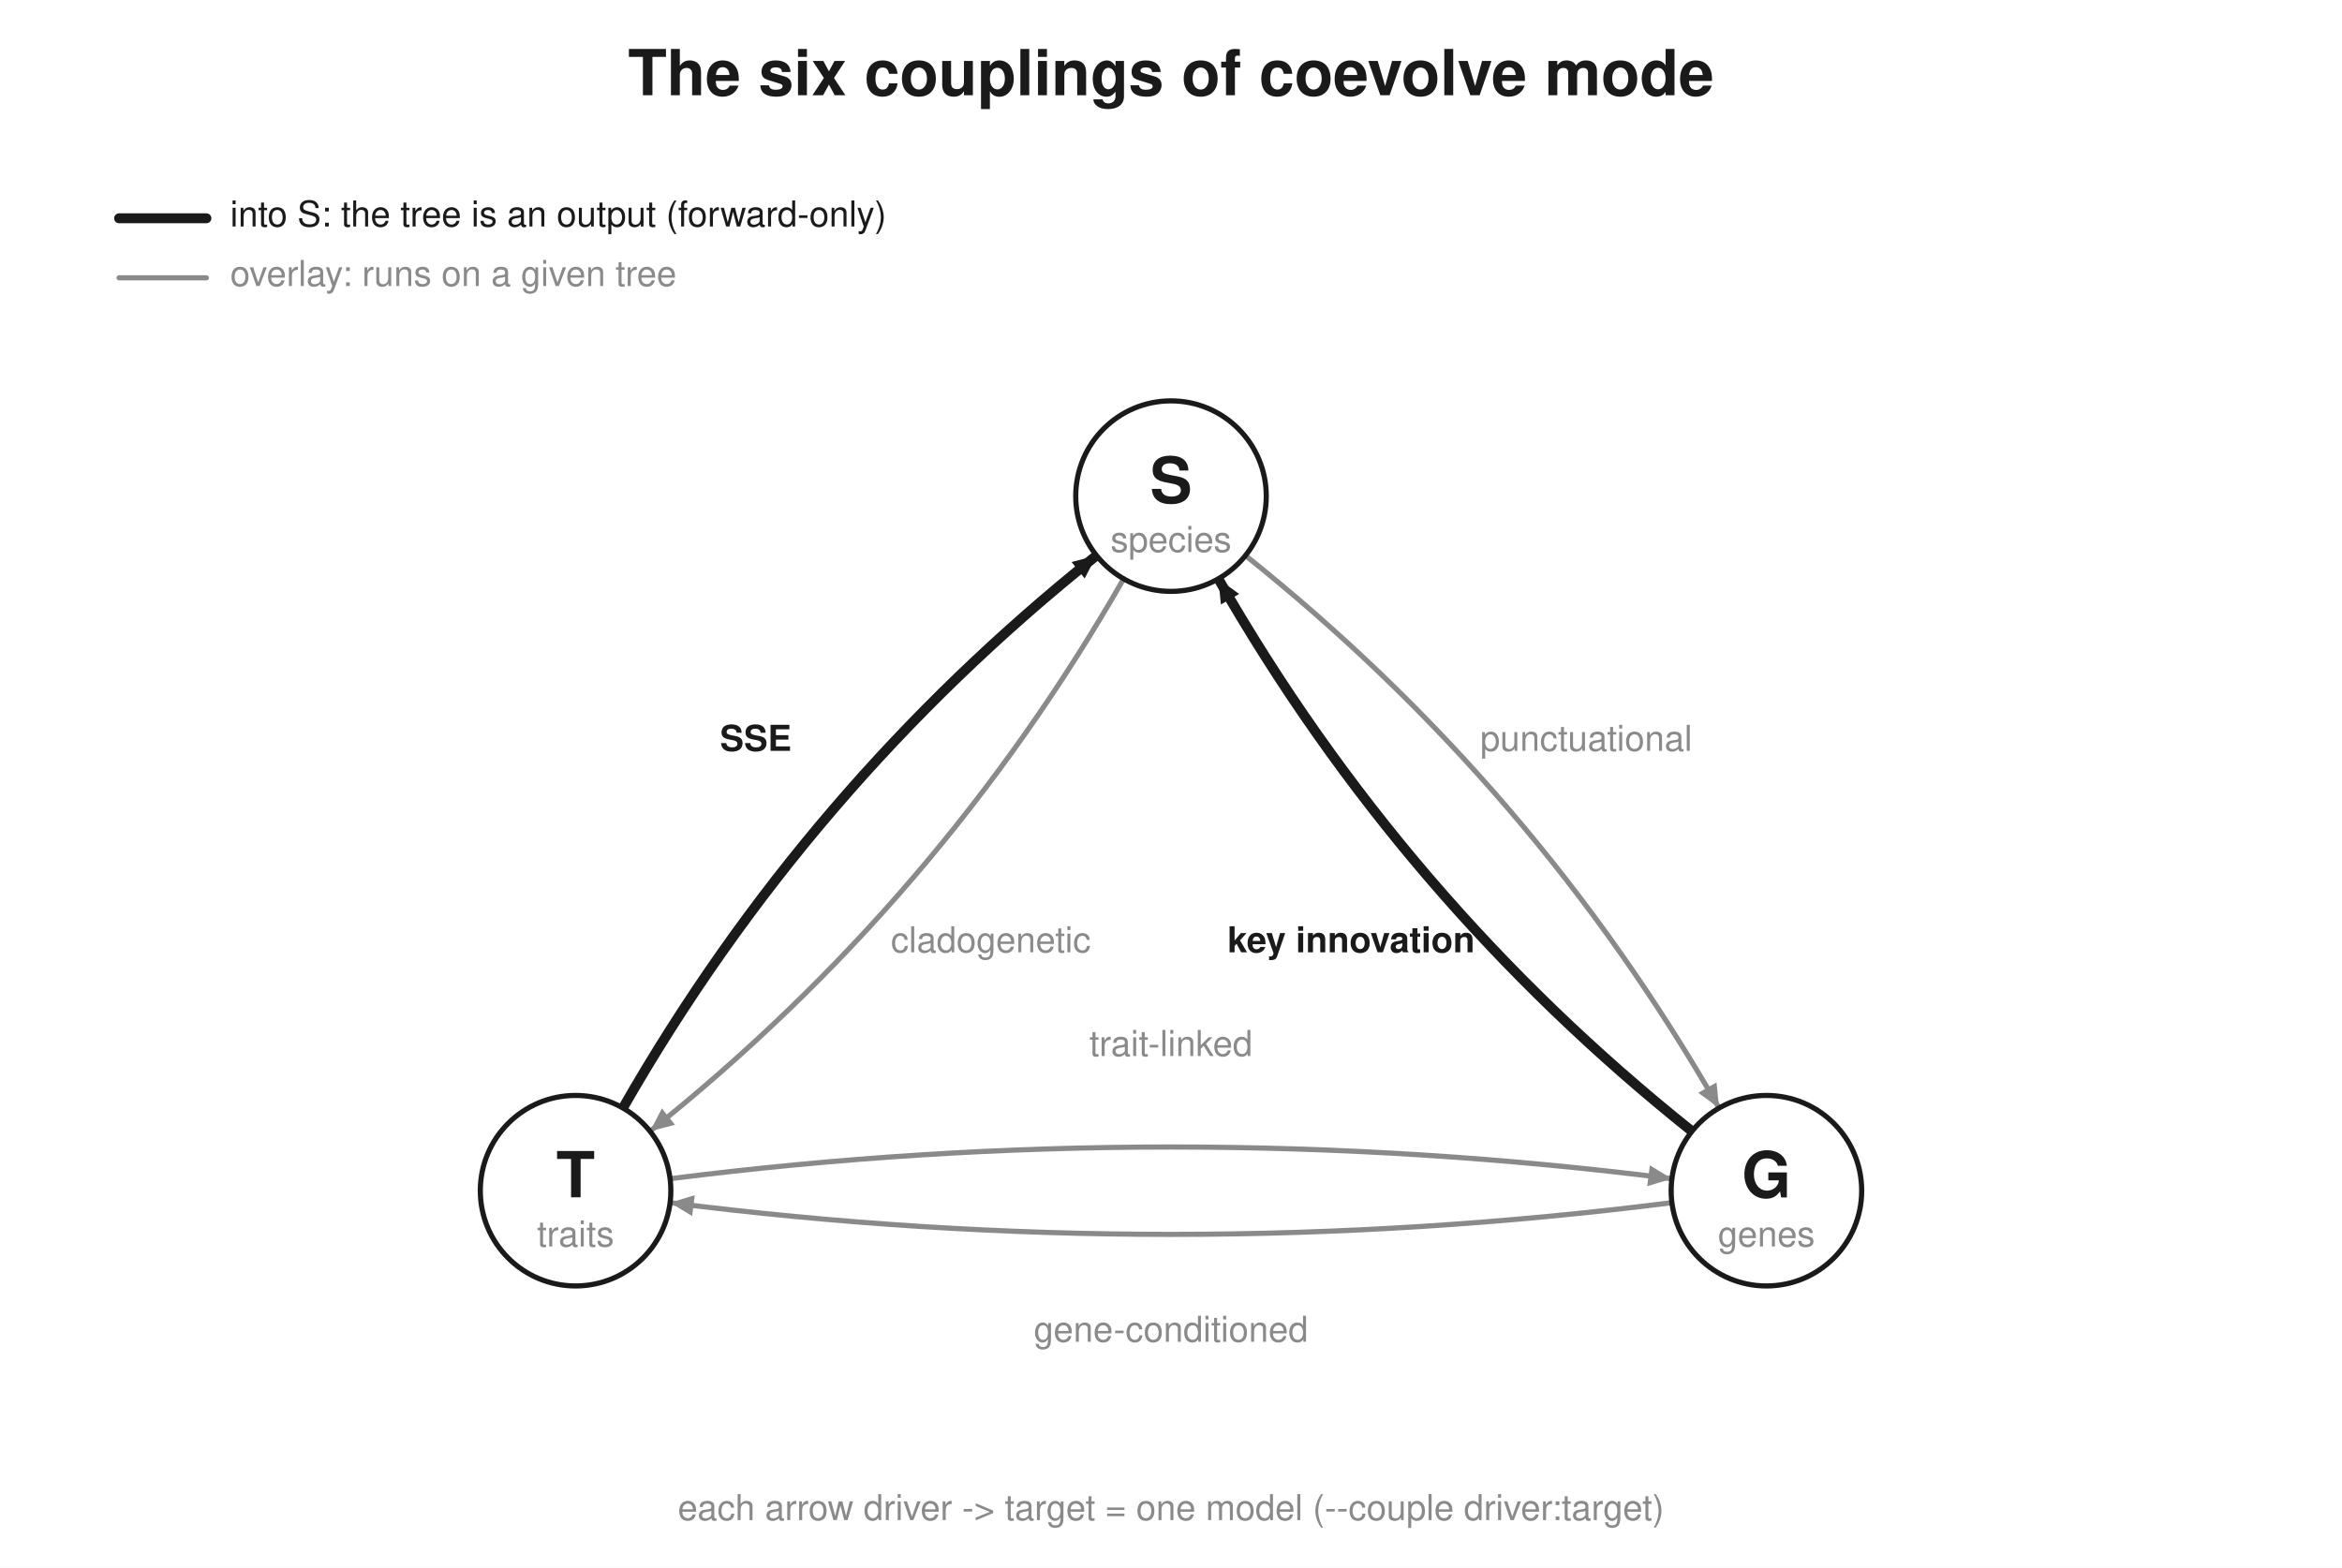
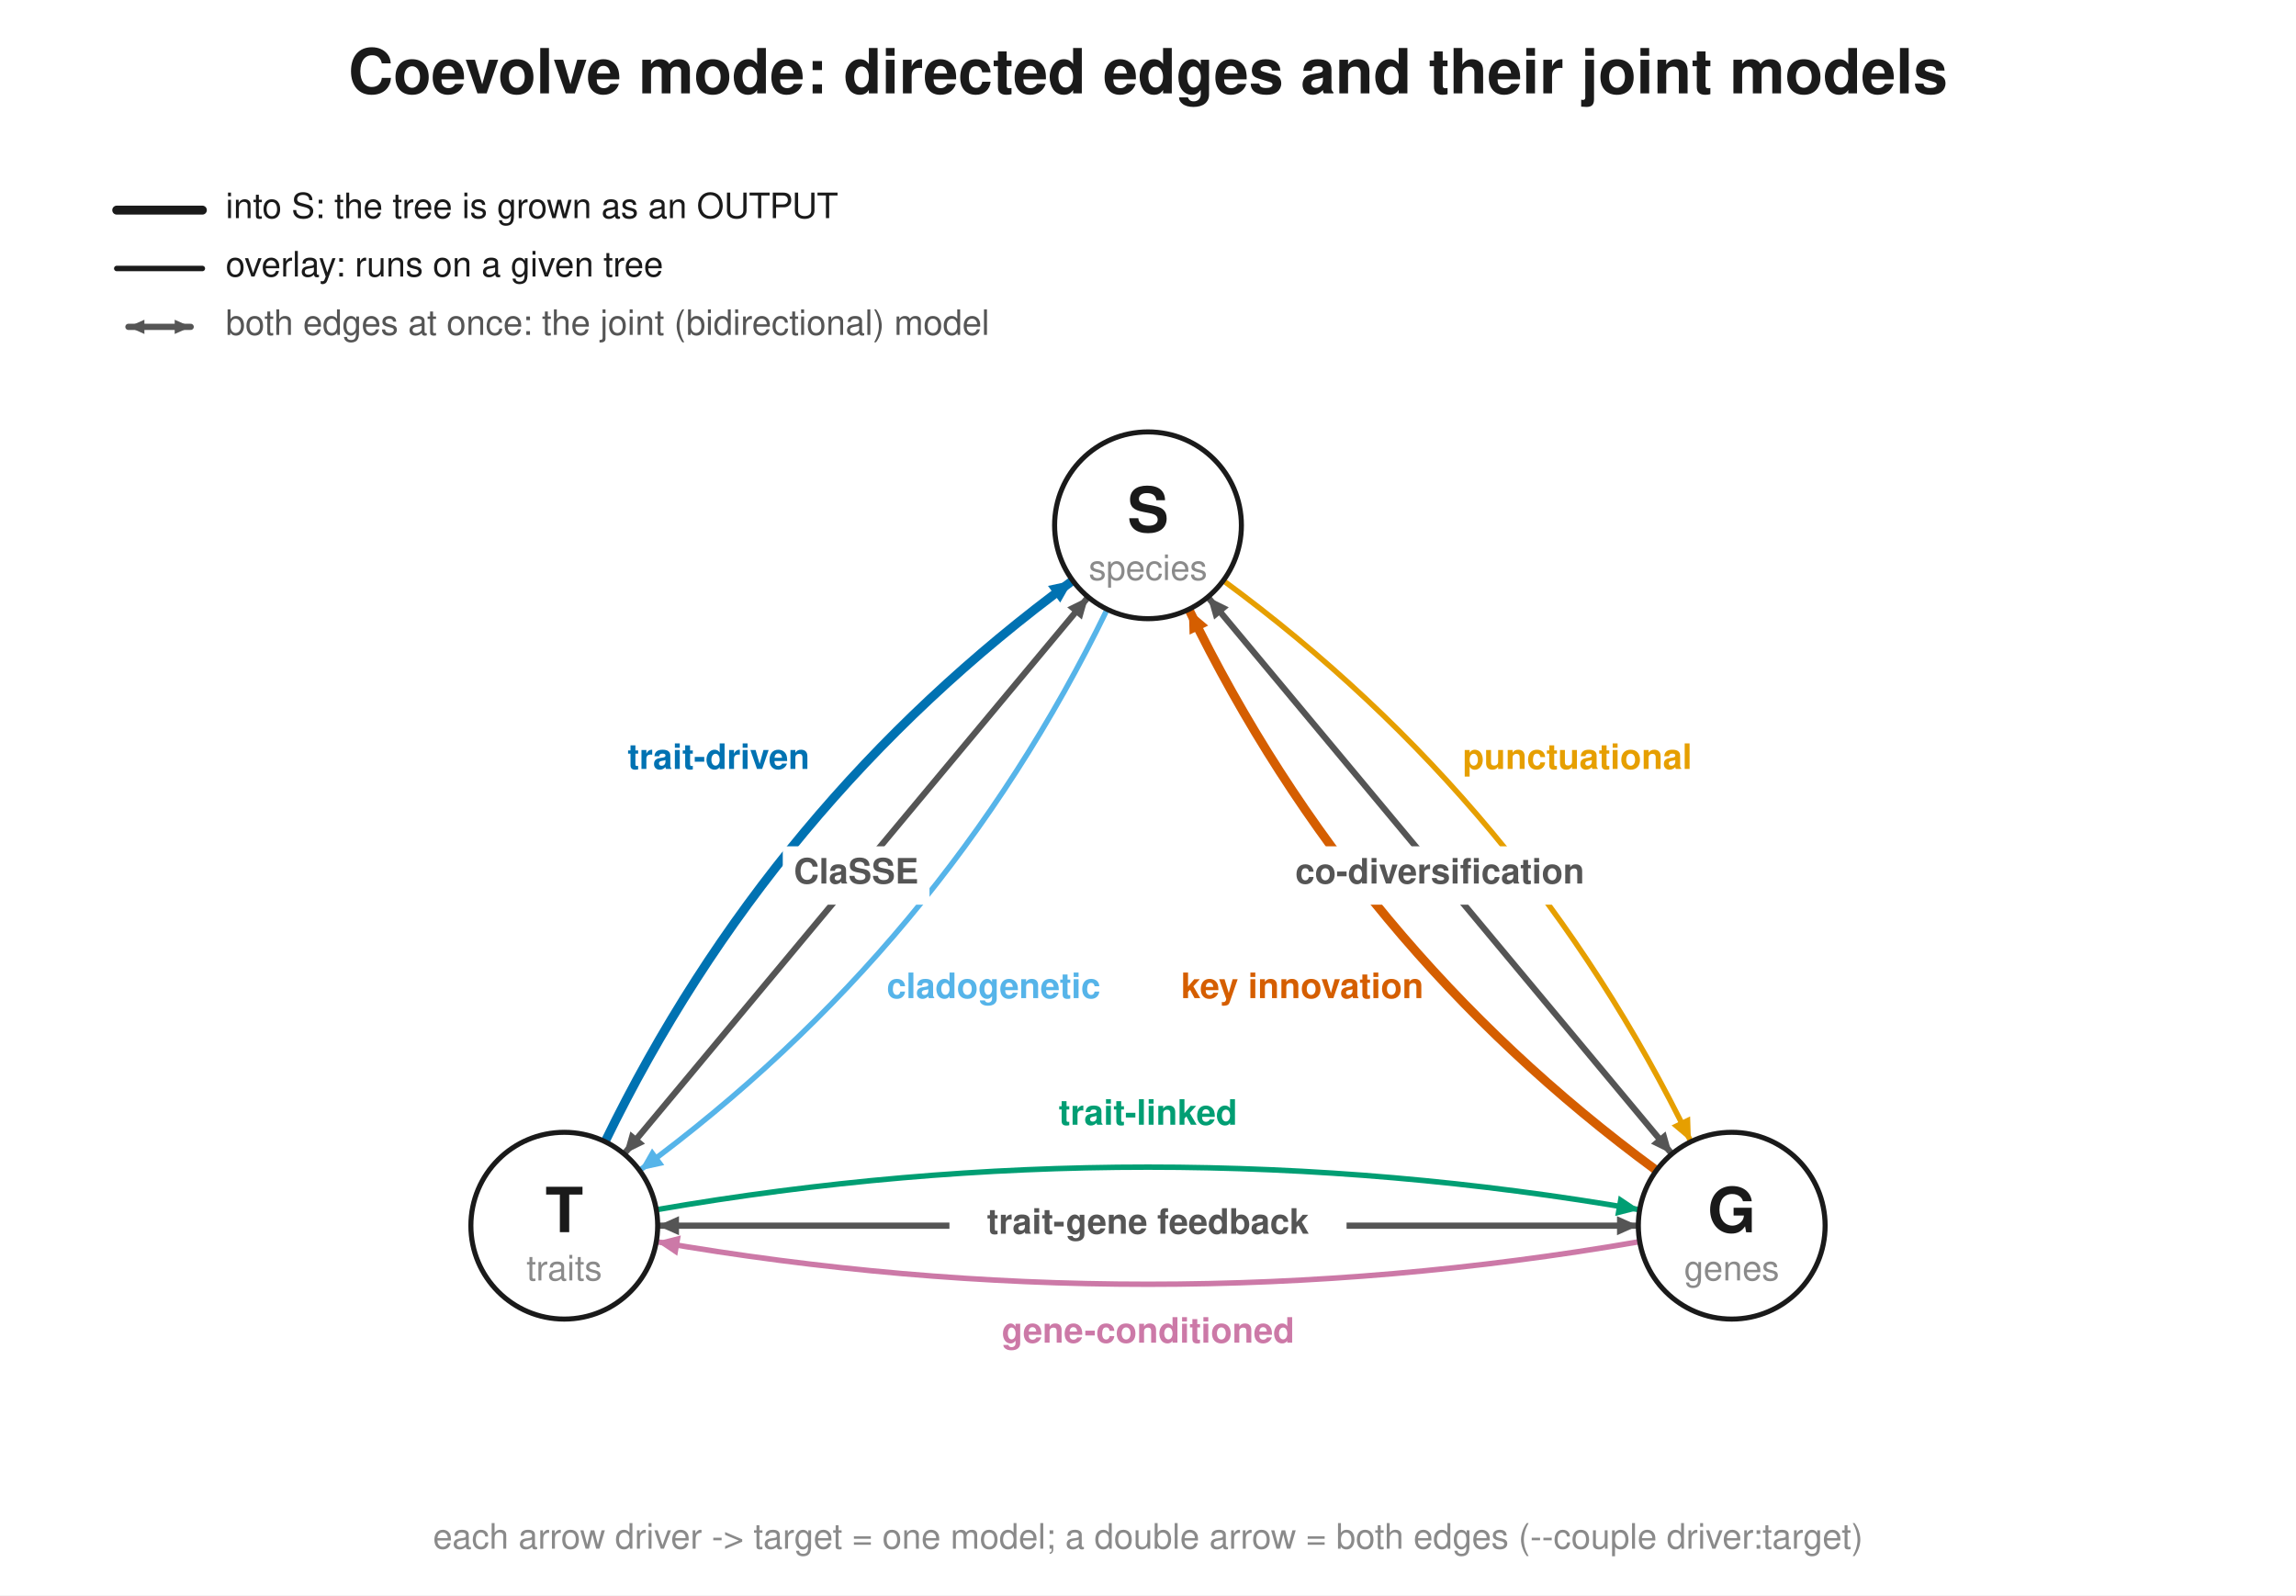
- <svg xmlns="http://www.w3.org/2000/svg" width="1180" height="790" viewBox="0 0 1180 790">
+ <svg xmlns="http://www.w3.org/2000/svg" width="1180" height="820" viewBox="0 0 1180 820">
  <defs>
</defs>
-   <rect x="0" y="0" width="1180" height="790" fill="white" />
-   <text x="590.0" y="48" font-size="32" font-family="Helvetica" text-anchor="middle" font-weight="bold" fill="#1a1a1a">The six couplings of coevolve mode</text>
-   <path d="M313.85,558.345 Q406.593,396.365,552.482,279.94" fill="none" stroke="#1a1a1a" stroke-width="5.0" stroke-linecap="round" />
-   <path d="M552.482,279.94 L546.511,291.488 L539.898,283.201 Z" fill="#1a1a1a" />
-   <text x="380.778" y="374.238" font-size="18" font-family="Helvetica" text-anchor="middle" dominant-baseline="central" fill="#1a1a1a" font-weight="bold">SSE</text>
-   <path d="M566.15,291.655 Q473.407,453.635,327.518,570.06" fill="none" stroke="#8a8a8a" stroke-width="2.6" stroke-linecap="round" />
-   <path d="M327.518,570.06 L333.489,558.512 L340.102,566.799 Z" fill="#8a8a8a" />
-   <text x="499.222" y="475.762" font-size="18" font-family="Helvetica" text-anchor="middle" dominant-baseline="central" fill="#8a8a8a" font-weight="normal">cladogenetic</text>
-   <path d="M852.482,570.06 Q706.593,453.635,613.85,291.655" fill="none" stroke="#1a1a1a" stroke-width="5.0" stroke-linecap="round" />
-   <path d="M613.85,291.655 L624.348,299.323 L615.148,304.59 Z" fill="#1a1a1a" />
-   <text x="680.778" y="475.762" font-size="18" font-family="Helvetica" text-anchor="middle" dominant-baseline="central" fill="#1a1a1a" font-weight="bold">key innovation</text>
-   <path d="M627.518,279.94 Q773.407,396.365,866.15,558.345" fill="none" stroke="#8a8a8a" stroke-width="2.6" stroke-linecap="round" />
-   <path d="M866.15,558.345 L855.652,550.677 L864.852,545.41 Z" fill="#8a8a8a" />
-   <text x="799.222" y="374.238" font-size="18" font-family="Helvetica" text-anchor="middle" dominant-baseline="central" fill="#8a8a8a" font-weight="normal">punctuational</text>
-   <path d="M337.62,593.968 Q590.0,562.0,842.38,593.968" fill="none" stroke="#8a8a8a" stroke-width="2.6" stroke-linecap="round" />
-   <path d="M842.38,593.968 L829.938,597.735 L831.271,587.218 Z" fill="#8a8a8a" />
-   <text x="590.0" y="528.0" font-size="18" font-family="Helvetica" text-anchor="middle" dominant-baseline="central" fill="#8a8a8a" font-weight="normal">trait-linked</text>
-   <path d="M842.38,606.032 Q590.0,638.0,337.62,606.032" fill="none" stroke="#8a8a8a" stroke-width="2.6" stroke-linecap="round" />
-   <path d="M337.62,606.032 L350.062,602.265 L348.729,612.782 Z" fill="#8a8a8a" />
-   <text x="590.0" y="672.0" font-size="18" font-family="Helvetica" text-anchor="middle" dominant-baseline="central" fill="#8a8a8a" font-weight="normal">gene-conditioned</text>
-   <circle cx="590.0" cy="250" r="48" fill="white" stroke="#1a1a1a" stroke-width="2.6" />
-   <text x="590.0" y="246" font-size="32" font-family="Helvetica" text-anchor="middle" dominant-baseline="central" font-weight="bold" fill="#1a1a1a">S</text>
-   <text x="590.0" y="274" font-size="18" font-family="Helvetica" text-anchor="middle" dominant-baseline="central" fill="#8a8a8a">species</text>
-   <circle cx="290.0" cy="600" r="48" fill="white" stroke="#1a1a1a" stroke-width="2.6" />
-   <text x="290.0" y="596" font-size="32" font-family="Helvetica" text-anchor="middle" dominant-baseline="central" font-weight="bold" fill="#1a1a1a">T</text>
-   <text x="290.0" y="624" font-size="18" font-family="Helvetica" text-anchor="middle" dominant-baseline="central" fill="#8a8a8a">traits</text>
-   <circle cx="890.0" cy="600" r="48" fill="white" stroke="#1a1a1a" stroke-width="2.6" />
-   <text x="890.0" y="596" font-size="32" font-family="Helvetica" text-anchor="middle" dominant-baseline="central" font-weight="bold" fill="#1a1a1a">G</text>
-   <text x="890.0" y="624" font-size="18" font-family="Helvetica" text-anchor="middle" dominant-baseline="central" fill="#8a8a8a">genes</text>
-   <path d="M60,110 L104,110" stroke="#1a1a1a" stroke-width="5.0" stroke-linecap="round" />
-   <text x="116" y="110" font-size="18" font-family="Helvetica" text-anchor="start" dominant-baseline="central" fill="#1a1a1a">into S: the tree is an output (forward-only)</text>
-   <path d="M60,140 L104,140" stroke="#8a8a8a" stroke-width="2.6" stroke-linecap="round" />
-   <text x="116" y="140" font-size="18" font-family="Helvetica" text-anchor="start" dominant-baseline="central" fill="#8a8a8a">overlay: runs on a given tree</text>
-   <text x="590.0" y="766" font-size="18" font-family="Helvetica" text-anchor="middle" fill="#8a8a8a">each arrow driver -&gt; target = one model (--couple driver:target)</text>
+   <rect x="0" y="0" width="1180" height="820" fill="white" />
+   <text x="590.0" y="48" font-size="32" font-family="Helvetica" text-anchor="middle" font-weight="bold" fill="#1a1a1a">Coevolve mode: directed edges and their joint models</text>
+   <path d="M310.968,586.822 Q395.443,412.869,551.311,298.411" fill="none" stroke="#0072B2" stroke-width="4.6" stroke-linecap="round" />
+   <path d="M551.311,298.411 L544.881,309.709 L538.606,301.164 Z" fill="#0072B2" />
+   <text x="369.324" y="391.103" font-size="18" font-family="Helvetica" text-anchor="middle" dominant-baseline="central" fill="#0072B2" font-weight="bold">trait-driven</text>
+   <path d="M569.032,313.178 Q484.557,487.131,328.689,601.589" fill="none" stroke="#56B4E9" stroke-width="2.8" stroke-linecap="round" />
+   <path d="M328.689,601.589 L335.119,590.291 L341.394,598.836 Z" fill="#56B4E9" />
+   <text x="510.676" y="508.897" font-size="18" font-family="Helvetica" text-anchor="middle" dominant-baseline="central" fill="#56B4E9" font-weight="bold">cladogenetic</text>
+   <path d="M851.311,601.589 Q695.443,487.131,610.968,313.178" fill="none" stroke="#D55E00" stroke-width="4.6" stroke-linecap="round" />
+   <path d="M610.968,313.178 L620.922,321.54 L611.385,326.171 Z" fill="#D55E00" />
+   <text x="669.324" y="508.897" font-size="18" font-family="Helvetica" text-anchor="middle" dominant-baseline="central" fill="#D55E00" font-weight="bold">key innovation</text>
+   <path d="M628.689,298.411 Q784.557,412.869,869.032,586.822" fill="none" stroke="#E69F00" stroke-width="2.8" stroke-linecap="round" />
+   <path d="M869.032,586.822 L859.078,578.46 L868.615,573.829 Z" fill="#E69F00" />
+   <text x="810.676" y="391.103" font-size="18" font-family="Helvetica" text-anchor="middle" dominant-baseline="central" fill="#E69F00" font-weight="bold">punctuational</text>
+   <path d="M337.295,621.802 Q590.0,578.0,842.705,621.802" fill="none" stroke="#009E73" stroke-width="2.8" stroke-linecap="round" />
+   <path d="M842.705,621.802 L830.104,624.998 L831.915,614.552 Z" fill="#009E73" />
+   <text x="590.0" y="574.0" font-size="18" font-family="Helvetica" text-anchor="middle" dominant-baseline="central" fill="#009E73" font-weight="bold">trait-linked</text>
+   <path d="M842.705,638.198 Q590.0,682.0,337.295,638.198" fill="none" stroke="#CC79A7" stroke-width="2.8" stroke-linecap="round" />
+   <path d="M337.295,638.198 L349.896,635.002 L348.085,645.448 Z" fill="#CC79A7" />
+   <text x="590.0" y="686.0" font-size="18" font-family="Helvetica" text-anchor="middle" dominant-baseline="central" fill="#CC79A7" font-weight="bold">gene-conditioned</text>
+   <path d="M320.729,593.125 L559.271,306.875" stroke="#555555" stroke-width="3.2" stroke-linecap="round" />
+   <path d="M320.729,593.125 L323.984,581.575 L331.502,587.84 Z" fill="#555555" />
+   <path d="M559.271,306.875 L556.016,318.425 L548.498,312.16 Z" fill="#555555" />
+   <rect x="402.3" y="435.0" width="75.4" height="30" fill="white" stroke="none" />
+   <text x="440.0" y="450.0" font-size="18" font-family="Helvetica" text-anchor="middle" dominant-baseline="central" fill="#555555" font-weight="bold">ClaSSE</text>
+   <path d="M859.271,593.125 L620.729,306.875" stroke="#555555" stroke-width="3.2" stroke-linecap="round" />
+   <path d="M859.271,593.125 L848.498,587.84 L856.016,581.575 Z" fill="#555555" />
+   <path d="M620.729,306.875 L631.502,312.16 L623.984,318.425 Z" fill="#555555" />
+   <rect x="642.9" y="435.0" width="194.2" height="30" fill="white" stroke="none" />
+   <text x="740.0" y="450.0" font-size="18" font-family="Helvetica" text-anchor="middle" dominant-baseline="central" fill="#555555" font-weight="bold">co-diversification</text>
+   <path d="M338.0,630.0 L842.0,630.0" stroke="#555555" stroke-width="3.2" stroke-linecap="round" />
+   <path d="M338.0,630.0 L348.957,625.107 L348.957,634.893 Z" fill="#555555" />
+   <path d="M842.0,630.0 L831.043,634.893 L831.043,625.107 Z" fill="#555555" />
+   <rect x="487.95" y="615.0" width="204.1" height="30" fill="white" stroke="none" />
+   <text x="590.0" y="630.0" font-size="18" font-family="Helvetica" text-anchor="middle" dominant-baseline="central" fill="#555555" font-weight="bold">trait-gene feedback</text>
+   <circle cx="590.0" cy="270" r="48" fill="white" stroke="#1a1a1a" stroke-width="2.6" />
+   <text x="590.0" y="266" font-size="32" font-family="Helvetica" text-anchor="middle" dominant-baseline="central" font-weight="bold" fill="#1a1a1a">S</text>
+   <text x="590.0" y="294" font-size="18" font-family="Helvetica" text-anchor="middle" dominant-baseline="central" fill="#8a8a8a">species</text>
+   <circle cx="290.0" cy="630" r="48" fill="white" stroke="#1a1a1a" stroke-width="2.6" />
+   <text x="290.0" y="626" font-size="32" font-family="Helvetica" text-anchor="middle" dominant-baseline="central" font-weight="bold" fill="#1a1a1a">T</text>
+   <text x="290.0" y="654" font-size="18" font-family="Helvetica" text-anchor="middle" dominant-baseline="central" fill="#8a8a8a">traits</text>
+   <circle cx="890.0" cy="630" r="48" fill="white" stroke="#1a1a1a" stroke-width="2.6" />
+   <text x="890.0" y="626" font-size="32" font-family="Helvetica" text-anchor="middle" dominant-baseline="central" font-weight="bold" fill="#1a1a1a">G</text>
+   <text x="890.0" y="654" font-size="18" font-family="Helvetica" text-anchor="middle" dominant-baseline="central" fill="#8a8a8a">genes</text>
+   <path d="M60,108 L104,108" stroke="#1a1a1a" stroke-width="4.6" stroke-linecap="round" />
+   <text x="116" y="108" font-size="18" font-family="Helvetica" text-anchor="start" dominant-baseline="central" fill="#1a1a1a">into S: the tree is grown as an OUTPUT</text>
+   <path d="M60,138 L104,138" stroke="#1a1a1a" stroke-width="2.8" stroke-linecap="round" />
+   <text x="116" y="138" font-size="18" font-family="Helvetica" text-anchor="start" dominant-baseline="central" fill="#1a1a1a">overlay: runs on a given tree</text>
+   <path d="M66,168 L98,168" stroke="#555555" stroke-width="3.2" stroke-linecap="round" />
+   <path d="M66,168 L74.218,164.33 L74.218,171.67 Z" fill="#555555" />
+   <path d="M98,168 L89.782,171.67 L89.782,164.33 Z" fill="#555555" />
+   <text x="116" y="168" font-size="18" font-family="Helvetica" text-anchor="start" dominant-baseline="central" fill="#555555">both edges at once: the joint (bidirectional) model</text>
+   <text x="590.0" y="796" font-size="18" font-family="Helvetica" text-anchor="middle" fill="#8a8a8a">each arrow driver -&gt; target = one model; a double arrow = both edges (--couple driver:target)</text>
</svg>
